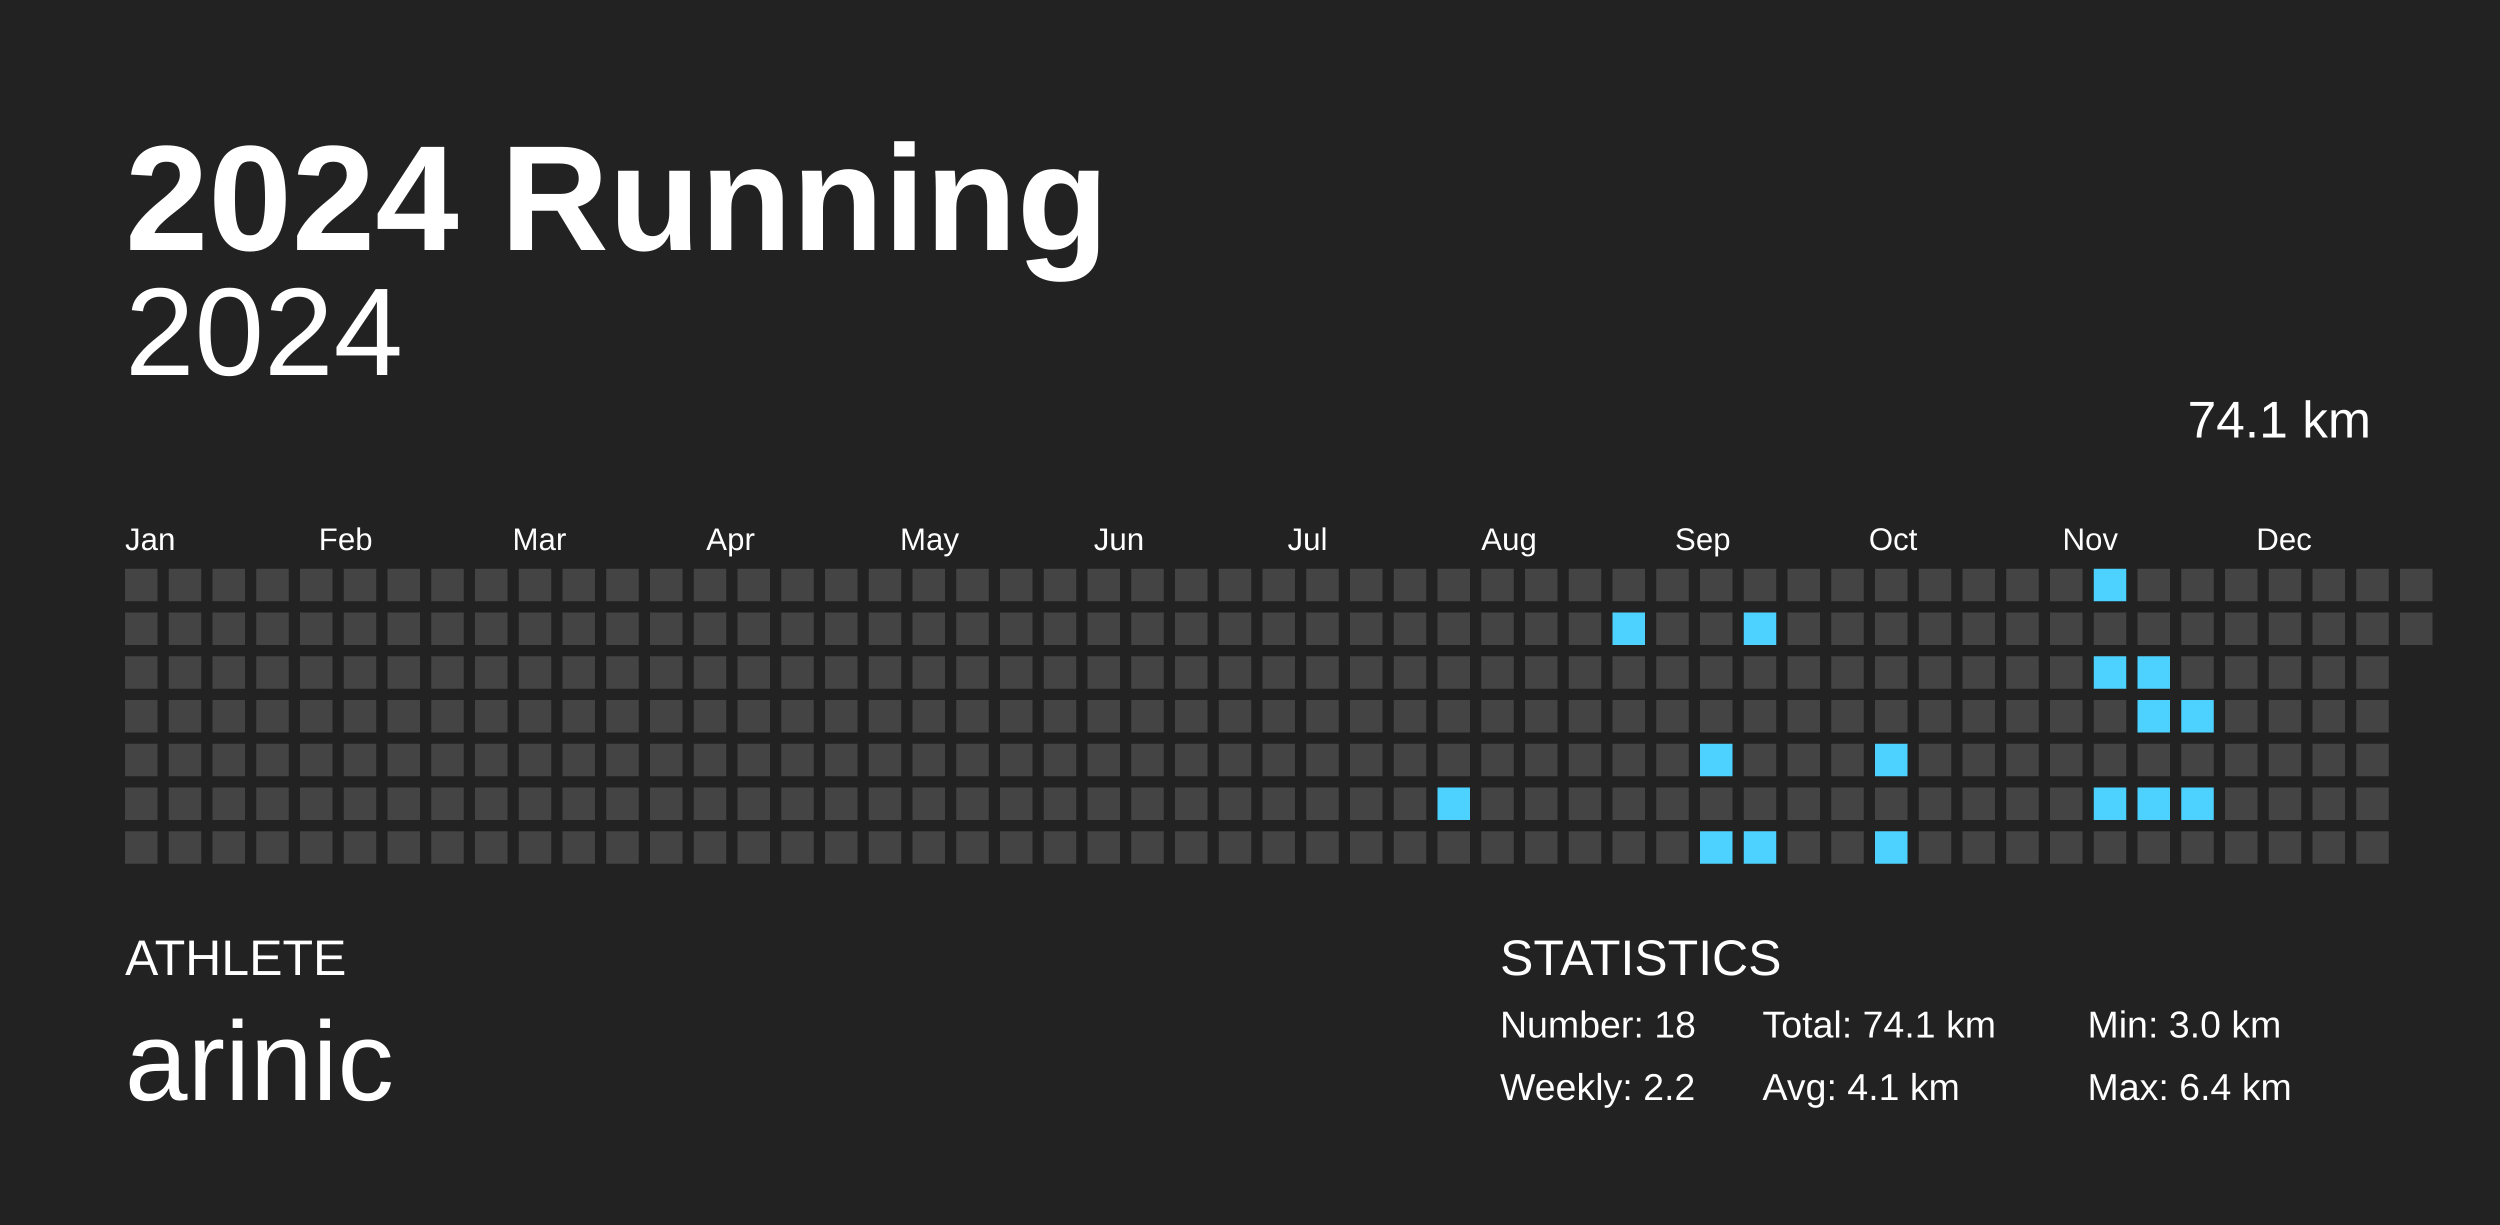
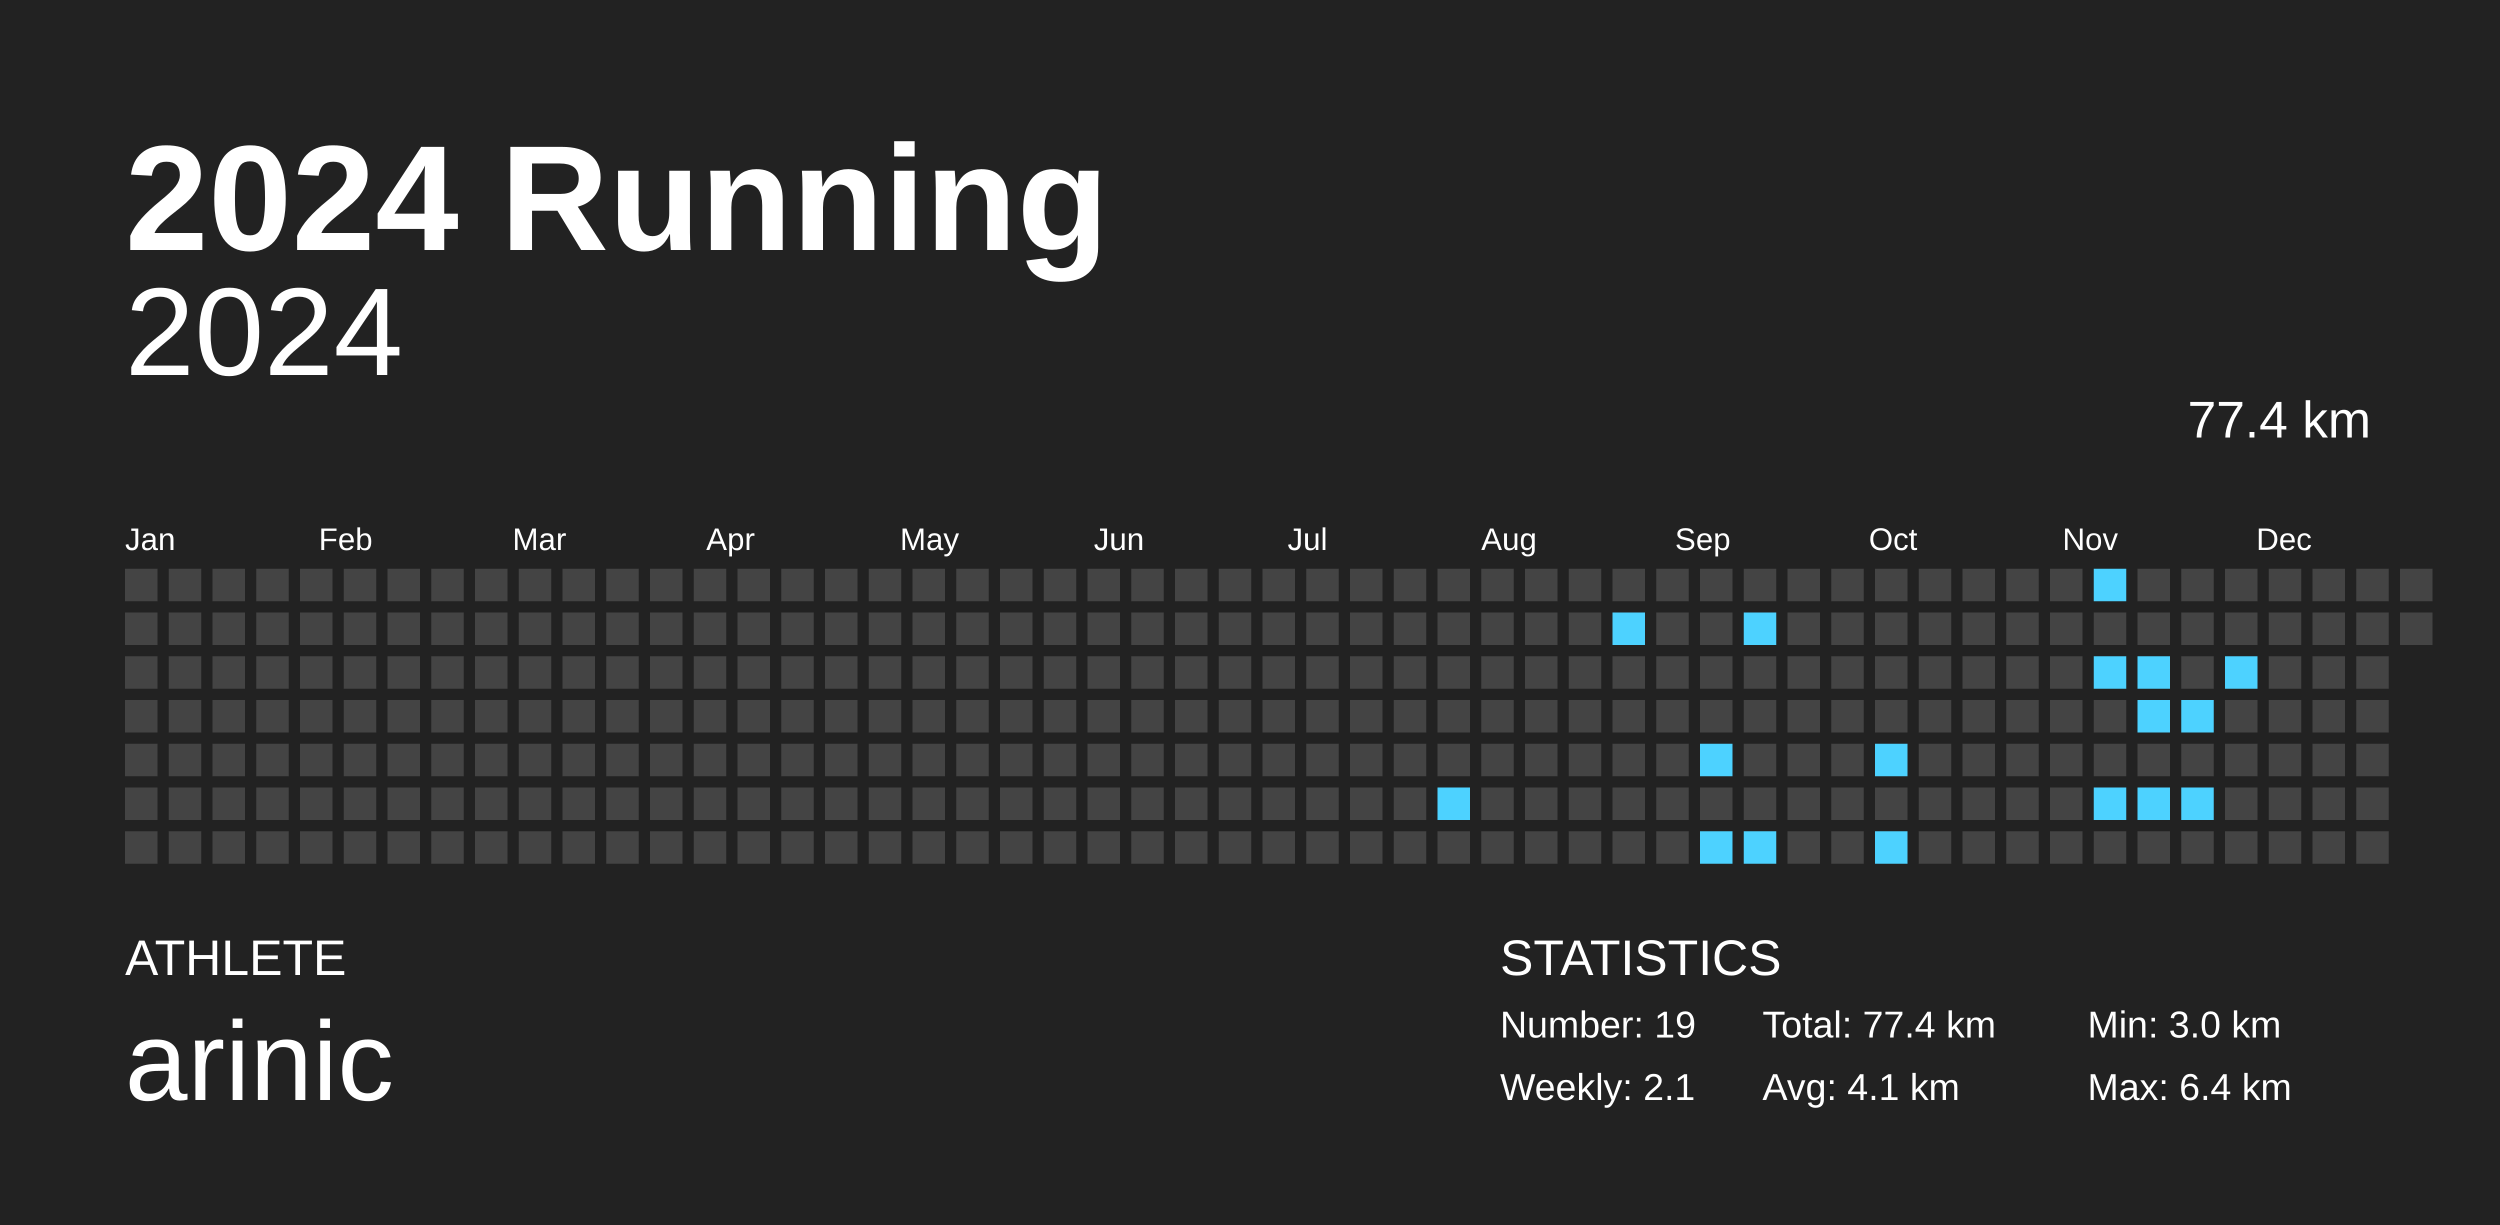
<svg xmlns="http://www.w3.org/2000/svg" baseProfile="full" height="98mm" version="1.1" viewBox="0,0,200,98" width="200mm">
  <defs />
  <rect fill="#222222" height="98" width="200" x="0" y="0" />
  <text fill="#FFFFFF" style="font-size:12px; font-family:Arial; font-weight:bold;" x="10" y="20">2024 Running</text>
  <text fill="#FFFFFF" style="font-size:4px; font-family:Arial" x="10" y="78">ATHLETE</text>
  <text fill="#FFFFFF" style="font-size:9px; font-family:Arial" x="10" y="88">arinic</text>
  <text fill="#FFFFFF" style="font-size:4px; font-family:Arial" x="120" y="78">STATISTICS</text>
-   <text fill="#FFFFFF" style="font-size:3px; font-family:Arial" x="120" y="83">Number: 18</text>
-   <text fill="#FFFFFF" style="font-size:3px; font-family:Arial" x="120" y="88">Weekly: 2.2</text>
-   <text fill="#FFFFFF" style="font-size:3px; font-family:Arial" x="141" y="83">Total: 74.1 km</text>
+   <text fill="#FFFFFF" style="font-size:3px; font-family:Arial" x="120" y="83">Number: 19</text>
+   <text fill="#FFFFFF" style="font-size:3px; font-family:Arial" x="120" y="88">Weekly: 2.1</text>
+   <text fill="#FFFFFF" style="font-size:3px; font-family:Arial" x="141" y="83">Total: 77.4 km</text>
  <text fill="#FFFFFF" style="font-size:3px; font-family:Arial" x="141" y="88">Avg: 4.1 km</text>
  <text fill="#FFFFFF" style="font-size:3px; font-family:Arial" x="167" y="83">Min: 3.0 km</text>
  <text fill="#FFFFFF" style="font-size:3px; font-family:Arial" x="167" y="88">Max: 6.4 km</text>
  <text alignment-baseline="hanging" fill="#FFFFFF" style="font-size:10.0px; font-family:Arial;" x="10" y="30">2024</text>
-   <text alignment-baseline="hanging" fill="#FFFFFF" style="font-size:4.125px; font-family:Arial;" x="175" y="35">74.1 km</text>
+   <text alignment-baseline="hanging" fill="#FFFFFF" style="font-size:4.125px; font-family:Arial;" x="175" y="35">77.4 km</text>
  <text fill="#FFFFFF" style="font-size:2.5px; font-family:Arial" x="10.0" y="44">Jan</text>
  <text fill="#FFFFFF" style="font-size:2.5px; font-family:Arial" x="25.5" y="44">Feb</text>
  <text fill="#FFFFFF" style="font-size:2.5px; font-family:Arial" x="41.0" y="44">Mar</text>
  <text fill="#FFFFFF" style="font-size:2.5px; font-family:Arial" x="56.5" y="44">Apr</text>
  <text fill="#FFFFFF" style="font-size:2.5px; font-family:Arial" x="72.0" y="44">May</text>
  <text fill="#FFFFFF" style="font-size:2.5px; font-family:Arial" x="87.5" y="44">Jun</text>
  <text fill="#FFFFFF" style="font-size:2.5px; font-family:Arial" x="103.0" y="44">Jul</text>
  <text fill="#FFFFFF" style="font-size:2.5px; font-family:Arial" x="118.5" y="44">Aug</text>
  <text fill="#FFFFFF" style="font-size:2.5px; font-family:Arial" x="134.0" y="44">Sep</text>
  <text fill="#FFFFFF" style="font-size:2.5px; font-family:Arial" x="149.5" y="44">Oct</text>
  <text fill="#FFFFFF" style="font-size:2.5px; font-family:Arial" x="165.0" y="44">Nov</text>
  <text fill="#FFFFFF" style="font-size:2.5px; font-family:Arial" x="180.5" y="44">Dec</text>
  <rect fill="#444444" height="2.6" width="2.6" x="10.0" y="45.5" />
  <rect fill="#444444" height="2.6" width="2.6" x="10.0" y="49.0" />
  <rect fill="#444444" height="2.6" width="2.6" x="10.0" y="52.5" />
  <rect fill="#444444" height="2.6" width="2.6" x="10.0" y="56.0" />
  <rect fill="#444444" height="2.6" width="2.6" x="10.0" y="59.5" />
  <rect fill="#444444" height="2.6" width="2.6" x="10.0" y="63.0" />
  <rect fill="#444444" height="2.6" width="2.6" x="10.0" y="66.5" />
  <rect fill="#444444" height="2.6" width="2.6" x="13.5" y="45.5" />
  <rect fill="#444444" height="2.6" width="2.6" x="13.5" y="49.0" />
  <rect fill="#444444" height="2.6" width="2.6" x="13.5" y="52.5" />
  <rect fill="#444444" height="2.6" width="2.6" x="13.5" y="56.0" />
  <rect fill="#444444" height="2.6" width="2.6" x="13.5" y="59.5" />
  <rect fill="#444444" height="2.6" width="2.6" x="13.5" y="63.0" />
  <rect fill="#444444" height="2.6" width="2.6" x="13.5" y="66.5" />
  <rect fill="#444444" height="2.6" width="2.6" x="17.0" y="45.5" />
  <rect fill="#444444" height="2.6" width="2.6" x="17.0" y="49.0" />
  <rect fill="#444444" height="2.6" width="2.6" x="17.0" y="52.5" />
  <rect fill="#444444" height="2.6" width="2.6" x="17.0" y="56.0" />
  <rect fill="#444444" height="2.6" width="2.6" x="17.0" y="59.5" />
  <rect fill="#444444" height="2.6" width="2.6" x="17.0" y="63.0" />
  <rect fill="#444444" height="2.6" width="2.6" x="17.0" y="66.5" />
  <rect fill="#444444" height="2.6" width="2.6" x="20.5" y="45.5" />
  <rect fill="#444444" height="2.6" width="2.6" x="20.5" y="49.0" />
  <rect fill="#444444" height="2.6" width="2.6" x="20.5" y="52.5" />
  <rect fill="#444444" height="2.6" width="2.6" x="20.5" y="56.0" />
  <rect fill="#444444" height="2.6" width="2.6" x="20.5" y="59.5" />
  <rect fill="#444444" height="2.6" width="2.6" x="20.5" y="63.0" />
  <rect fill="#444444" height="2.6" width="2.6" x="20.5" y="66.5" />
  <rect fill="#444444" height="2.6" width="2.6" x="24.0" y="45.5" />
  <rect fill="#444444" height="2.6" width="2.6" x="24.0" y="49.0" />
  <rect fill="#444444" height="2.6" width="2.6" x="24.0" y="52.5" />
  <rect fill="#444444" height="2.6" width="2.6" x="24.0" y="56.0" />
  <rect fill="#444444" height="2.6" width="2.6" x="24.0" y="59.5" />
  <rect fill="#444444" height="2.6" width="2.6" x="24.0" y="63.0" />
  <rect fill="#444444" height="2.6" width="2.6" x="24.0" y="66.5" />
  <rect fill="#444444" height="2.6" width="2.6" x="27.5" y="45.5" />
  <rect fill="#444444" height="2.6" width="2.6" x="27.5" y="49.0" />
  <rect fill="#444444" height="2.6" width="2.6" x="27.5" y="52.5" />
  <rect fill="#444444" height="2.6" width="2.6" x="27.5" y="56.0" />
  <rect fill="#444444" height="2.6" width="2.6" x="27.5" y="59.5" />
  <rect fill="#444444" height="2.6" width="2.6" x="27.5" y="63.0" />
  <rect fill="#444444" height="2.6" width="2.6" x="27.5" y="66.5" />
  <rect fill="#444444" height="2.6" width="2.6" x="31.0" y="45.5" />
  <rect fill="#444444" height="2.6" width="2.6" x="31.0" y="49.0" />
  <rect fill="#444444" height="2.6" width="2.6" x="31.0" y="52.5" />
  <rect fill="#444444" height="2.6" width="2.6" x="31.0" y="56.0" />
  <rect fill="#444444" height="2.6" width="2.6" x="31.0" y="59.5" />
  <rect fill="#444444" height="2.6" width="2.6" x="31.0" y="63.0" />
  <rect fill="#444444" height="2.6" width="2.6" x="31.0" y="66.5" />
  <rect fill="#444444" height="2.6" width="2.6" x="34.5" y="45.5" />
  <rect fill="#444444" height="2.6" width="2.6" x="34.5" y="49.0" />
  <rect fill="#444444" height="2.6" width="2.6" x="34.5" y="52.5" />
  <rect fill="#444444" height="2.6" width="2.6" x="34.5" y="56.0" />
  <rect fill="#444444" height="2.6" width="2.6" x="34.5" y="59.5" />
  <rect fill="#444444" height="2.6" width="2.6" x="34.5" y="63.0" />
  <rect fill="#444444" height="2.6" width="2.6" x="34.5" y="66.5" />
  <rect fill="#444444" height="2.6" width="2.6" x="38.0" y="45.5" />
  <rect fill="#444444" height="2.6" width="2.6" x="38.0" y="49.0" />
  <rect fill="#444444" height="2.6" width="2.6" x="38.0" y="52.5" />
  <rect fill="#444444" height="2.6" width="2.6" x="38.0" y="56.0" />
  <rect fill="#444444" height="2.6" width="2.6" x="38.0" y="59.5" />
  <rect fill="#444444" height="2.6" width="2.6" x="38.0" y="63.0" />
  <rect fill="#444444" height="2.6" width="2.6" x="38.0" y="66.5" />
  <rect fill="#444444" height="2.6" width="2.6" x="41.5" y="45.5" />
  <rect fill="#444444" height="2.6" width="2.6" x="41.5" y="49.0" />
  <rect fill="#444444" height="2.6" width="2.6" x="41.5" y="52.5" />
  <rect fill="#444444" height="2.6" width="2.6" x="41.5" y="56.0" />
  <rect fill="#444444" height="2.6" width="2.6" x="41.5" y="59.5" />
  <rect fill="#444444" height="2.6" width="2.6" x="41.5" y="63.0" />
  <rect fill="#444444" height="2.6" width="2.6" x="41.5" y="66.5" />
  <rect fill="#444444" height="2.6" width="2.6" x="45.0" y="45.5" />
  <rect fill="#444444" height="2.6" width="2.6" x="45.0" y="49.0" />
  <rect fill="#444444" height="2.6" width="2.6" x="45.0" y="52.5" />
  <rect fill="#444444" height="2.6" width="2.6" x="45.0" y="56.0" />
  <rect fill="#444444" height="2.6" width="2.6" x="45.0" y="59.5" />
  <rect fill="#444444" height="2.6" width="2.6" x="45.0" y="63.0" />
  <rect fill="#444444" height="2.6" width="2.6" x="45.0" y="66.5" />
  <rect fill="#444444" height="2.6" width="2.6" x="48.5" y="45.5" />
  <rect fill="#444444" height="2.6" width="2.6" x="48.5" y="49.0" />
  <rect fill="#444444" height="2.6" width="2.6" x="48.5" y="52.5" />
  <rect fill="#444444" height="2.6" width="2.6" x="48.5" y="56.0" />
  <rect fill="#444444" height="2.6" width="2.6" x="48.5" y="59.5" />
  <rect fill="#444444" height="2.6" width="2.6" x="48.5" y="63.0" />
  <rect fill="#444444" height="2.6" width="2.6" x="48.5" y="66.5" />
  <rect fill="#444444" height="2.6" width="2.6" x="52.0" y="45.5" />
  <rect fill="#444444" height="2.6" width="2.6" x="52.0" y="49.0" />
  <rect fill="#444444" height="2.6" width="2.6" x="52.0" y="52.5" />
  <rect fill="#444444" height="2.6" width="2.6" x="52.0" y="56.0" />
  <rect fill="#444444" height="2.6" width="2.6" x="52.0" y="59.5" />
  <rect fill="#444444" height="2.6" width="2.6" x="52.0" y="63.0" />
  <rect fill="#444444" height="2.6" width="2.6" x="52.0" y="66.5" />
  <rect fill="#444444" height="2.6" width="2.6" x="55.5" y="45.5" />
  <rect fill="#444444" height="2.6" width="2.6" x="55.5" y="49.0" />
  <rect fill="#444444" height="2.6" width="2.6" x="55.5" y="52.5" />
  <rect fill="#444444" height="2.6" width="2.6" x="55.5" y="56.0" />
  <rect fill="#444444" height="2.6" width="2.6" x="55.5" y="59.5" />
  <rect fill="#444444" height="2.6" width="2.6" x="55.5" y="63.0" />
  <rect fill="#444444" height="2.6" width="2.6" x="55.5" y="66.5" />
  <rect fill="#444444" height="2.6" width="2.6" x="59.0" y="45.5" />
  <rect fill="#444444" height="2.6" width="2.6" x="59.0" y="49.0" />
  <rect fill="#444444" height="2.6" width="2.6" x="59.0" y="52.5" />
  <rect fill="#444444" height="2.6" width="2.6" x="59.0" y="56.0" />
  <rect fill="#444444" height="2.6" width="2.6" x="59.0" y="59.5" />
  <rect fill="#444444" height="2.6" width="2.6" x="59.0" y="63.0" />
  <rect fill="#444444" height="2.6" width="2.6" x="59.0" y="66.5" />
  <rect fill="#444444" height="2.6" width="2.6" x="62.5" y="45.5" />
  <rect fill="#444444" height="2.6" width="2.6" x="62.5" y="49.0" />
  <rect fill="#444444" height="2.6" width="2.6" x="62.5" y="52.5" />
  <rect fill="#444444" height="2.6" width="2.6" x="62.5" y="56.0" />
  <rect fill="#444444" height="2.6" width="2.6" x="62.5" y="59.5" />
  <rect fill="#444444" height="2.6" width="2.6" x="62.5" y="63.0" />
  <rect fill="#444444" height="2.6" width="2.6" x="62.5" y="66.5" />
  <rect fill="#444444" height="2.6" width="2.6" x="66.0" y="45.5" />
  <rect fill="#444444" height="2.6" width="2.6" x="66.0" y="49.0" />
  <rect fill="#444444" height="2.6" width="2.6" x="66.0" y="52.5" />
  <rect fill="#444444" height="2.6" width="2.6" x="66.0" y="56.0" />
  <rect fill="#444444" height="2.6" width="2.6" x="66.0" y="59.5" />
  <rect fill="#444444" height="2.6" width="2.6" x="66.0" y="63.0" />
  <rect fill="#444444" height="2.6" width="2.6" x="66.0" y="66.5" />
  <rect fill="#444444" height="2.6" width="2.6" x="69.5" y="45.5" />
  <rect fill="#444444" height="2.6" width="2.6" x="69.5" y="49.0" />
  <rect fill="#444444" height="2.6" width="2.6" x="69.5" y="52.5" />
  <rect fill="#444444" height="2.6" width="2.6" x="69.5" y="56.0" />
  <rect fill="#444444" height="2.6" width="2.6" x="69.5" y="59.5" />
  <rect fill="#444444" height="2.6" width="2.6" x="69.5" y="63.0" />
  <rect fill="#444444" height="2.6" width="2.6" x="69.5" y="66.5" />
  <rect fill="#444444" height="2.6" width="2.6" x="73.0" y="45.5" />
  <rect fill="#444444" height="2.6" width="2.6" x="73.0" y="49.0" />
  <rect fill="#444444" height="2.6" width="2.6" x="73.0" y="52.5" />
  <rect fill="#444444" height="2.6" width="2.6" x="73.0" y="56.0" />
  <rect fill="#444444" height="2.6" width="2.6" x="73.0" y="59.5" />
  <rect fill="#444444" height="2.6" width="2.6" x="73.0" y="63.0" />
  <rect fill="#444444" height="2.6" width="2.6" x="73.0" y="66.5" />
  <rect fill="#444444" height="2.6" width="2.6" x="76.5" y="45.5" />
  <rect fill="#444444" height="2.6" width="2.6" x="76.5" y="49.0" />
  <rect fill="#444444" height="2.6" width="2.6" x="76.5" y="52.5" />
  <rect fill="#444444" height="2.6" width="2.6" x="76.5" y="56.0" />
  <rect fill="#444444" height="2.6" width="2.6" x="76.5" y="59.5" />
  <rect fill="#444444" height="2.6" width="2.6" x="76.5" y="63.0" />
  <rect fill="#444444" height="2.6" width="2.6" x="76.5" y="66.5" />
  <rect fill="#444444" height="2.6" width="2.6" x="80.0" y="45.5" />
  <rect fill="#444444" height="2.6" width="2.6" x="80.0" y="49.0" />
  <rect fill="#444444" height="2.6" width="2.6" x="80.0" y="52.5" />
  <rect fill="#444444" height="2.6" width="2.6" x="80.0" y="56.0" />
  <rect fill="#444444" height="2.6" width="2.6" x="80.0" y="59.5" />
  <rect fill="#444444" height="2.6" width="2.6" x="80.0" y="63.0" />
  <rect fill="#444444" height="2.6" width="2.6" x="80.0" y="66.5" />
  <rect fill="#444444" height="2.6" width="2.6" x="83.5" y="45.5" />
  <rect fill="#444444" height="2.6" width="2.6" x="83.5" y="49.0" />
  <rect fill="#444444" height="2.6" width="2.6" x="83.5" y="52.5" />
  <rect fill="#444444" height="2.6" width="2.6" x="83.5" y="56.0" />
  <rect fill="#444444" height="2.6" width="2.6" x="83.5" y="59.5" />
  <rect fill="#444444" height="2.6" width="2.6" x="83.5" y="63.0" />
  <rect fill="#444444" height="2.6" width="2.6" x="83.5" y="66.5" />
  <rect fill="#444444" height="2.6" width="2.6" x="87.0" y="45.5" />
  <rect fill="#444444" height="2.6" width="2.6" x="87.0" y="49.0" />
  <rect fill="#444444" height="2.6" width="2.6" x="87.0" y="52.5" />
  <rect fill="#444444" height="2.6" width="2.6" x="87.0" y="56.0" />
  <rect fill="#444444" height="2.6" width="2.6" x="87.0" y="59.5" />
  <rect fill="#444444" height="2.6" width="2.6" x="87.0" y="63.0" />
  <rect fill="#444444" height="2.6" width="2.6" x="87.0" y="66.5" />
  <rect fill="#444444" height="2.6" width="2.6" x="90.5" y="45.5" />
  <rect fill="#444444" height="2.6" width="2.6" x="90.5" y="49.0" />
  <rect fill="#444444" height="2.6" width="2.6" x="90.5" y="52.5" />
  <rect fill="#444444" height="2.6" width="2.6" x="90.5" y="56.0" />
  <rect fill="#444444" height="2.6" width="2.6" x="90.5" y="59.5" />
  <rect fill="#444444" height="2.6" width="2.6" x="90.5" y="63.0" />
  <rect fill="#444444" height="2.6" width="2.6" x="90.5" y="66.5" />
  <rect fill="#444444" height="2.6" width="2.6" x="94.0" y="45.5" />
  <rect fill="#444444" height="2.6" width="2.6" x="94.0" y="49.0" />
  <rect fill="#444444" height="2.6" width="2.6" x="94.0" y="52.5" />
  <rect fill="#444444" height="2.6" width="2.6" x="94.0" y="56.0" />
  <rect fill="#444444" height="2.6" width="2.6" x="94.0" y="59.5" />
  <rect fill="#444444" height="2.6" width="2.6" x="94.0" y="63.0" />
  <rect fill="#444444" height="2.6" width="2.6" x="94.0" y="66.5" />
  <rect fill="#444444" height="2.6" width="2.6" x="97.5" y="45.5" />
  <rect fill="#444444" height="2.6" width="2.6" x="97.5" y="49.0" />
  <rect fill="#444444" height="2.6" width="2.6" x="97.5" y="52.5" />
  <rect fill="#444444" height="2.6" width="2.6" x="97.5" y="56.0" />
  <rect fill="#444444" height="2.6" width="2.6" x="97.5" y="59.5" />
  <rect fill="#444444" height="2.6" width="2.6" x="97.5" y="63.0" />
  <rect fill="#444444" height="2.6" width="2.6" x="97.5" y="66.5" />
  <rect fill="#444444" height="2.6" width="2.6" x="101.0" y="45.5" />
  <rect fill="#444444" height="2.6" width="2.6" x="101.0" y="49.0" />
  <rect fill="#444444" height="2.6" width="2.6" x="101.0" y="52.5" />
  <rect fill="#444444" height="2.6" width="2.6" x="101.0" y="56.0" />
  <rect fill="#444444" height="2.6" width="2.6" x="101.0" y="59.5" />
  <rect fill="#444444" height="2.6" width="2.6" x="101.0" y="63.0" />
  <rect fill="#444444" height="2.6" width="2.6" x="101.0" y="66.5" />
  <rect fill="#444444" height="2.6" width="2.6" x="104.5" y="45.5" />
  <rect fill="#444444" height="2.6" width="2.6" x="104.5" y="49.0" />
  <rect fill="#444444" height="2.6" width="2.6" x="104.5" y="52.5" />
  <rect fill="#444444" height="2.6" width="2.6" x="104.5" y="56.0" />
  <rect fill="#444444" height="2.6" width="2.6" x="104.5" y="59.5" />
  <rect fill="#444444" height="2.6" width="2.6" x="104.5" y="63.0" />
  <rect fill="#444444" height="2.6" width="2.6" x="104.5" y="66.5" />
  <rect fill="#444444" height="2.6" width="2.6" x="108.0" y="45.5" />
  <rect fill="#444444" height="2.6" width="2.6" x="108.0" y="49.0" />
  <rect fill="#444444" height="2.6" width="2.6" x="108.0" y="52.5" />
  <rect fill="#444444" height="2.6" width="2.6" x="108.0" y="56.0" />
  <rect fill="#444444" height="2.6" width="2.6" x="108.0" y="59.5" />
  <rect fill="#444444" height="2.6" width="2.6" x="108.0" y="63.0" />
  <rect fill="#444444" height="2.6" width="2.6" x="108.0" y="66.5" />
  <rect fill="#444444" height="2.6" width="2.6" x="111.5" y="45.5" />
  <rect fill="#444444" height="2.6" width="2.6" x="111.5" y="49.0" />
  <rect fill="#444444" height="2.6" width="2.6" x="111.5" y="52.5" />
  <rect fill="#444444" height="2.6" width="2.6" x="111.5" y="56.0" />
  <rect fill="#444444" height="2.6" width="2.6" x="111.5" y="59.5" />
  <rect fill="#444444" height="2.6" width="2.6" x="111.5" y="63.0" />
  <rect fill="#444444" height="2.6" width="2.6" x="111.5" y="66.5" />
  <rect fill="#444444" height="2.6" width="2.6" x="115.0" y="45.5" />
  <rect fill="#444444" height="2.6" width="2.6" x="115.0" y="49.0" />
  <rect fill="#444444" height="2.6" width="2.6" x="115.0" y="52.5" />
  <rect fill="#444444" height="2.6" width="2.6" x="115.0" y="56.0" />
  <rect fill="#444444" height="2.6" width="2.6" x="115.0" y="59.5" />
  <rect fill="#4dd2ff" height="2.6" width="2.6" x="115.0" y="63.0" />
  <rect fill="#444444" height="2.6" width="2.6" x="115.0" y="66.5" />
  <rect fill="#444444" height="2.6" width="2.6" x="118.5" y="45.5" />
  <rect fill="#444444" height="2.6" width="2.6" x="118.5" y="49.0" />
  <rect fill="#444444" height="2.6" width="2.6" x="118.5" y="52.5" />
  <rect fill="#444444" height="2.6" width="2.6" x="118.5" y="56.0" />
  <rect fill="#444444" height="2.6" width="2.6" x="118.5" y="59.5" />
  <rect fill="#444444" height="2.6" width="2.6" x="118.5" y="63.0" />
  <rect fill="#444444" height="2.6" width="2.6" x="118.5" y="66.5" />
  <rect fill="#444444" height="2.6" width="2.6" x="122.0" y="45.5" />
  <rect fill="#444444" height="2.6" width="2.6" x="122.0" y="49.0" />
  <rect fill="#444444" height="2.6" width="2.6" x="122.0" y="52.5" />
  <rect fill="#444444" height="2.6" width="2.6" x="122.0" y="56.0" />
  <rect fill="#444444" height="2.6" width="2.6" x="122.0" y="59.5" />
  <rect fill="#444444" height="2.6" width="2.6" x="122.0" y="63.0" />
  <rect fill="#444444" height="2.6" width="2.6" x="122.0" y="66.5" />
  <rect fill="#444444" height="2.6" width="2.6" x="125.5" y="45.5" />
  <rect fill="#444444" height="2.6" width="2.6" x="125.5" y="49.0" />
  <rect fill="#444444" height="2.6" width="2.6" x="125.5" y="52.5" />
  <rect fill="#444444" height="2.6" width="2.6" x="125.5" y="56.0" />
  <rect fill="#444444" height="2.6" width="2.6" x="125.5" y="59.5" />
  <rect fill="#444444" height="2.6" width="2.6" x="125.5" y="63.0" />
  <rect fill="#444444" height="2.6" width="2.6" x="125.5" y="66.5" />
  <rect fill="#444444" height="2.6" width="2.6" x="129.0" y="45.5" />
  <rect fill="#4dd2ff" height="2.6" width="2.6" x="129.0" y="49.0" />
  <rect fill="#444444" height="2.6" width="2.6" x="129.0" y="52.5" />
  <rect fill="#444444" height="2.6" width="2.6" x="129.0" y="56.0" />
  <rect fill="#444444" height="2.6" width="2.6" x="129.0" y="59.5" />
  <rect fill="#444444" height="2.6" width="2.6" x="129.0" y="63.0" />
  <rect fill="#444444" height="2.6" width="2.6" x="129.0" y="66.5" />
  <rect fill="#444444" height="2.6" width="2.6" x="132.5" y="45.5" />
  <rect fill="#444444" height="2.6" width="2.6" x="132.5" y="49.0" />
  <rect fill="#444444" height="2.6" width="2.6" x="132.5" y="52.5" />
  <rect fill="#444444" height="2.6" width="2.6" x="132.5" y="56.0" />
  <rect fill="#444444" height="2.6" width="2.6" x="132.5" y="59.5" />
  <rect fill="#444444" height="2.6" width="2.6" x="132.5" y="63.0" />
  <rect fill="#444444" height="2.6" width="2.6" x="132.5" y="66.5" />
  <rect fill="#444444" height="2.6" width="2.6" x="136.0" y="45.5" />
  <rect fill="#444444" height="2.6" width="2.6" x="136.0" y="49.0" />
  <rect fill="#444444" height="2.6" width="2.6" x="136.0" y="52.5" />
  <rect fill="#444444" height="2.6" width="2.6" x="136.0" y="56.0" />
  <rect fill="#4dd2ff" height="2.6" width="2.6" x="136.0" y="59.5" />
  <rect fill="#444444" height="2.6" width="2.6" x="136.0" y="63.0" />
  <rect fill="#4dd2ff" height="2.6" width="2.6" x="136.0" y="66.5" />
  <rect fill="#444444" height="2.6" width="2.6" x="139.5" y="45.5" />
  <rect fill="#4dd2ff" height="2.6" width="2.6" x="139.5" y="49.0" />
  <rect fill="#444444" height="2.6" width="2.6" x="139.5" y="52.5" />
  <rect fill="#444444" height="2.6" width="2.6" x="139.5" y="56.0" />
  <rect fill="#444444" height="2.6" width="2.6" x="139.5" y="59.5" />
  <rect fill="#444444" height="2.6" width="2.6" x="139.5" y="63.0" />
  <rect fill="#4dd2ff" height="2.6" width="2.6" x="139.5" y="66.5" />
  <rect fill="#444444" height="2.6" width="2.6" x="143.0" y="45.5" />
  <rect fill="#444444" height="2.6" width="2.6" x="143.0" y="49.0" />
  <rect fill="#444444" height="2.6" width="2.6" x="143.0" y="52.5" />
  <rect fill="#444444" height="2.6" width="2.6" x="143.0" y="56.0" />
  <rect fill="#444444" height="2.6" width="2.6" x="143.0" y="59.5" />
  <rect fill="#444444" height="2.6" width="2.6" x="143.0" y="63.0" />
  <rect fill="#444444" height="2.6" width="2.6" x="143.0" y="66.5" />
  <rect fill="#444444" height="2.6" width="2.6" x="146.5" y="45.5" />
  <rect fill="#444444" height="2.6" width="2.6" x="146.5" y="49.0" />
  <rect fill="#444444" height="2.6" width="2.6" x="146.5" y="52.5" />
  <rect fill="#444444" height="2.6" width="2.6" x="146.5" y="56.0" />
  <rect fill="#444444" height="2.6" width="2.6" x="146.5" y="59.5" />
  <rect fill="#444444" height="2.6" width="2.6" x="146.5" y="63.0" />
  <rect fill="#444444" height="2.6" width="2.6" x="146.5" y="66.5" />
  <rect fill="#444444" height="2.6" width="2.6" x="150.0" y="45.5" />
  <rect fill="#444444" height="2.6" width="2.6" x="150.0" y="49.0" />
  <rect fill="#444444" height="2.6" width="2.6" x="150.0" y="52.5" />
  <rect fill="#444444" height="2.6" width="2.6" x="150.0" y="56.0" />
  <rect fill="#4dd2ff" height="2.6" width="2.6" x="150.0" y="59.5" />
  <rect fill="#444444" height="2.6" width="2.6" x="150.0" y="63.0" />
  <rect fill="#4dd2ff" height="2.6" width="2.6" x="150.0" y="66.5" />
  <rect fill="#444444" height="2.6" width="2.6" x="153.5" y="45.5" />
  <rect fill="#444444" height="2.6" width="2.6" x="153.5" y="49.0" />
  <rect fill="#444444" height="2.6" width="2.6" x="153.5" y="52.5" />
  <rect fill="#444444" height="2.6" width="2.6" x="153.5" y="56.0" />
  <rect fill="#444444" height="2.6" width="2.6" x="153.5" y="59.5" />
  <rect fill="#444444" height="2.6" width="2.6" x="153.5" y="63.0" />
  <rect fill="#444444" height="2.6" width="2.6" x="153.5" y="66.5" />
  <rect fill="#444444" height="2.6" width="2.6" x="157.0" y="45.5" />
  <rect fill="#444444" height="2.6" width="2.6" x="157.0" y="49.0" />
  <rect fill="#444444" height="2.6" width="2.6" x="157.0" y="52.5" />
  <rect fill="#444444" height="2.6" width="2.6" x="157.0" y="56.0" />
  <rect fill="#444444" height="2.6" width="2.6" x="157.0" y="59.5" />
  <rect fill="#444444" height="2.6" width="2.6" x="157.0" y="63.0" />
  <rect fill="#444444" height="2.6" width="2.6" x="157.0" y="66.5" />
  <rect fill="#444444" height="2.6" width="2.6" x="160.5" y="45.5" />
  <rect fill="#444444" height="2.6" width="2.6" x="160.5" y="49.0" />
  <rect fill="#444444" height="2.6" width="2.6" x="160.5" y="52.5" />
  <rect fill="#444444" height="2.6" width="2.6" x="160.5" y="56.0" />
  <rect fill="#444444" height="2.6" width="2.6" x="160.5" y="59.5" />
  <rect fill="#444444" height="2.6" width="2.6" x="160.5" y="63.0" />
  <rect fill="#444444" height="2.6" width="2.6" x="160.5" y="66.5" />
  <rect fill="#444444" height="2.6" width="2.6" x="164.0" y="45.5" />
  <rect fill="#444444" height="2.6" width="2.6" x="164.0" y="49.0" />
  <rect fill="#444444" height="2.6" width="2.6" x="164.0" y="52.5" />
  <rect fill="#444444" height="2.6" width="2.6" x="164.0" y="56.0" />
  <rect fill="#444444" height="2.6" width="2.6" x="164.0" y="59.5" />
  <rect fill="#444444" height="2.6" width="2.6" x="164.0" y="63.0" />
  <rect fill="#444444" height="2.6" width="2.6" x="164.0" y="66.5" />
  <rect fill="#4dd2ff" height="2.6" width="2.6" x="167.5" y="45.5" />
  <rect fill="#444444" height="2.6" width="2.6" x="167.5" y="49.0" />
  <rect fill="#4dd2ff" height="2.6" width="2.6" x="167.5" y="52.5" />
  <rect fill="#444444" height="2.6" width="2.6" x="167.5" y="56.0" />
  <rect fill="#444444" height="2.6" width="2.6" x="167.5" y="59.5" />
  <rect fill="#4dd2ff" height="2.6" width="2.6" x="167.5" y="63.0" />
  <rect fill="#444444" height="2.6" width="2.6" x="167.5" y="66.5" />
  <rect fill="#444444" height="2.6" width="2.6" x="171.0" y="45.5" />
  <rect fill="#444444" height="2.6" width="2.6" x="171.0" y="49.0" />
  <rect fill="#4dd2ff" height="2.6" width="2.6" x="171.0" y="52.5" />
  <rect fill="#4dd2ff" height="2.6" width="2.6" x="171.0" y="56.0" />
  <rect fill="#444444" height="2.6" width="2.6" x="171.0" y="59.5" />
  <rect fill="#4dd2ff" height="2.6" width="2.6" x="171.0" y="63.0" />
  <rect fill="#444444" height="2.6" width="2.6" x="171.0" y="66.5" />
  <rect fill="#444444" height="2.6" width="2.6" x="174.5" y="45.5" />
  <rect fill="#444444" height="2.6" width="2.6" x="174.5" y="49.0" />
  <rect fill="#444444" height="2.6" width="2.6" x="174.5" y="52.5" />
  <rect fill="#4dd2ff" height="2.6" width="2.6" x="174.5" y="56.0" />
  <rect fill="#444444" height="2.6" width="2.6" x="174.5" y="59.5" />
  <rect fill="#4dd2ff" height="2.6" width="2.6" x="174.5" y="63.0" />
  <rect fill="#444444" height="2.6" width="2.6" x="174.5" y="66.5" />
  <rect fill="#444444" height="2.6" width="2.6" x="178.0" y="45.5" />
  <rect fill="#444444" height="2.6" width="2.6" x="178.0" y="49.0" />
-   <rect fill="#444444" height="2.6" width="2.6" x="178.0" y="52.5" />
+   <rect fill="#4dd2ff" height="2.6" width="2.6" x="178.0" y="52.5" />
  <rect fill="#444444" height="2.6" width="2.6" x="178.0" y="56.0" />
  <rect fill="#444444" height="2.6" width="2.6" x="178.0" y="59.5" />
  <rect fill="#444444" height="2.6" width="2.6" x="178.0" y="63.0" />
  <rect fill="#444444" height="2.6" width="2.6" x="178.0" y="66.5" />
  <rect fill="#444444" height="2.6" width="2.6" x="181.5" y="45.5" />
  <rect fill="#444444" height="2.6" width="2.6" x="181.5" y="49.0" />
  <rect fill="#444444" height="2.6" width="2.6" x="181.5" y="52.5" />
  <rect fill="#444444" height="2.6" width="2.6" x="181.5" y="56.0" />
  <rect fill="#444444" height="2.6" width="2.6" x="181.5" y="59.5" />
  <rect fill="#444444" height="2.6" width="2.6" x="181.5" y="63.0" />
  <rect fill="#444444" height="2.6" width="2.6" x="181.5" y="66.5" />
  <rect fill="#444444" height="2.6" width="2.6" x="185.0" y="45.5" />
  <rect fill="#444444" height="2.6" width="2.6" x="185.0" y="49.0" />
  <rect fill="#444444" height="2.6" width="2.6" x="185.0" y="52.5" />
  <rect fill="#444444" height="2.6" width="2.6" x="185.0" y="56.0" />
  <rect fill="#444444" height="2.6" width="2.6" x="185.0" y="59.5" />
  <rect fill="#444444" height="2.6" width="2.6" x="185.0" y="63.0" />
  <rect fill="#444444" height="2.6" width="2.6" x="185.0" y="66.5" />
  <rect fill="#444444" height="2.6" width="2.6" x="188.5" y="45.5" />
  <rect fill="#444444" height="2.6" width="2.6" x="188.5" y="49.0" />
  <rect fill="#444444" height="2.6" width="2.6" x="188.5" y="52.5" />
  <rect fill="#444444" height="2.6" width="2.6" x="188.5" y="56.0" />
  <rect fill="#444444" height="2.6" width="2.6" x="188.5" y="59.5" />
  <rect fill="#444444" height="2.6" width="2.6" x="188.5" y="63.0" />
  <rect fill="#444444" height="2.6" width="2.6" x="188.5" y="66.5" />
  <rect fill="#444444" height="2.6" width="2.6" x="192.0" y="45.5" />
  <rect fill="#444444" height="2.6" width="2.6" x="192.0" y="49.0" />
</svg>
